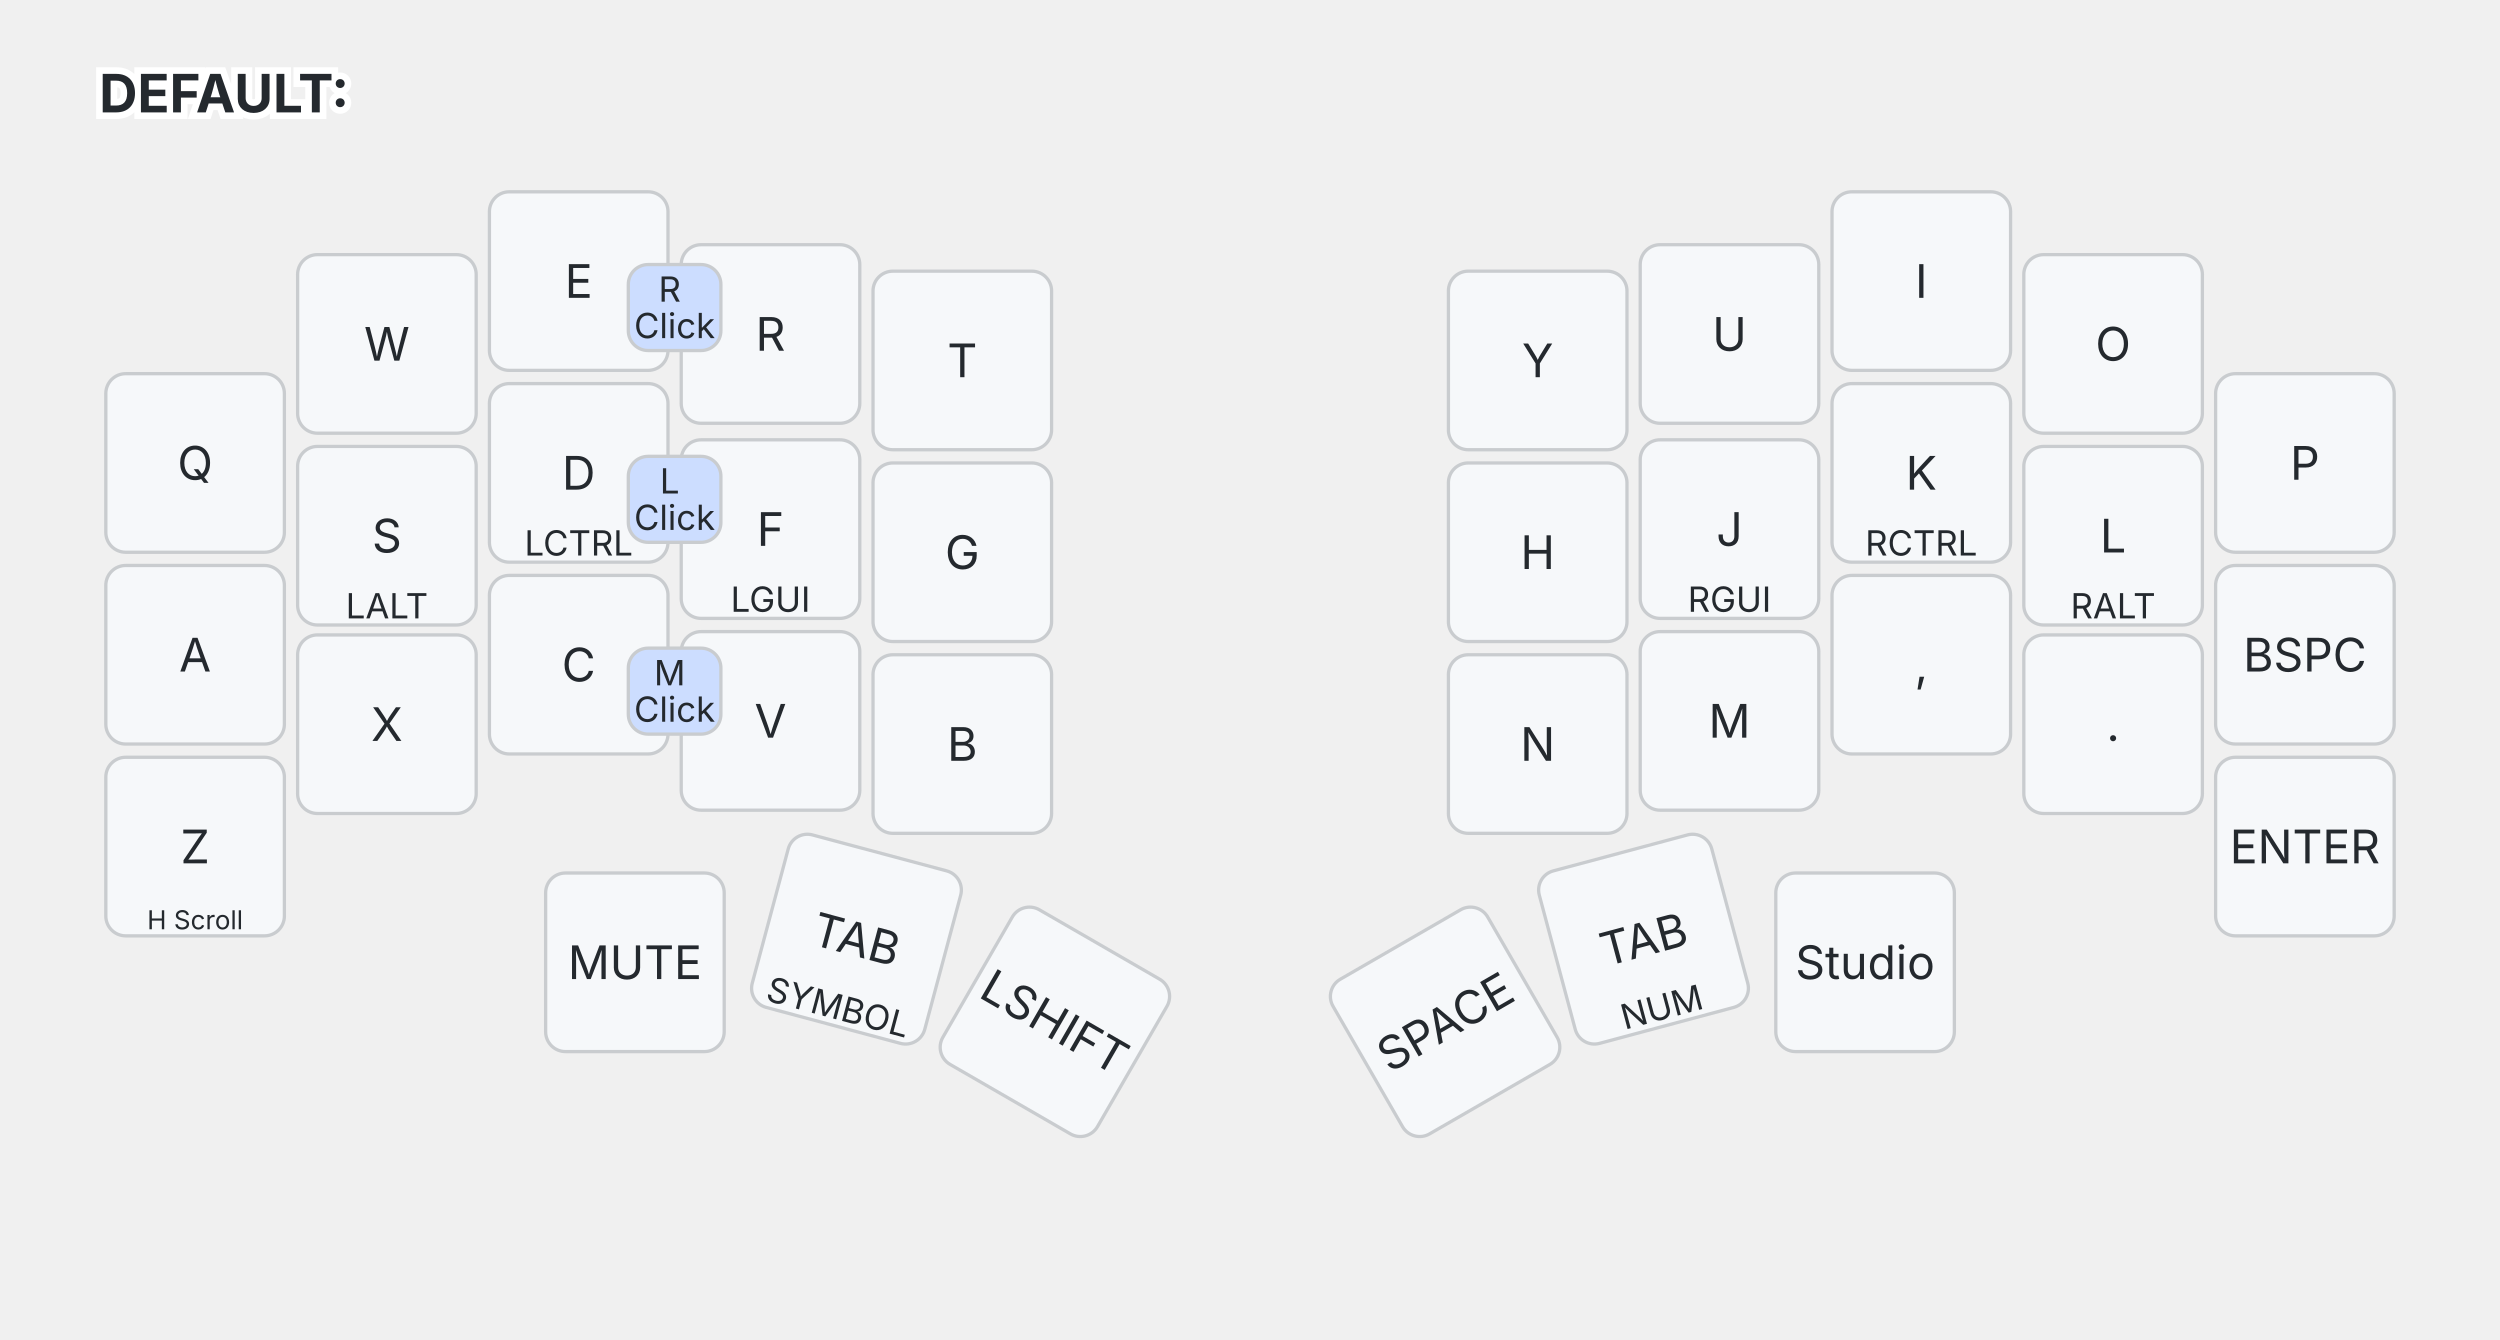
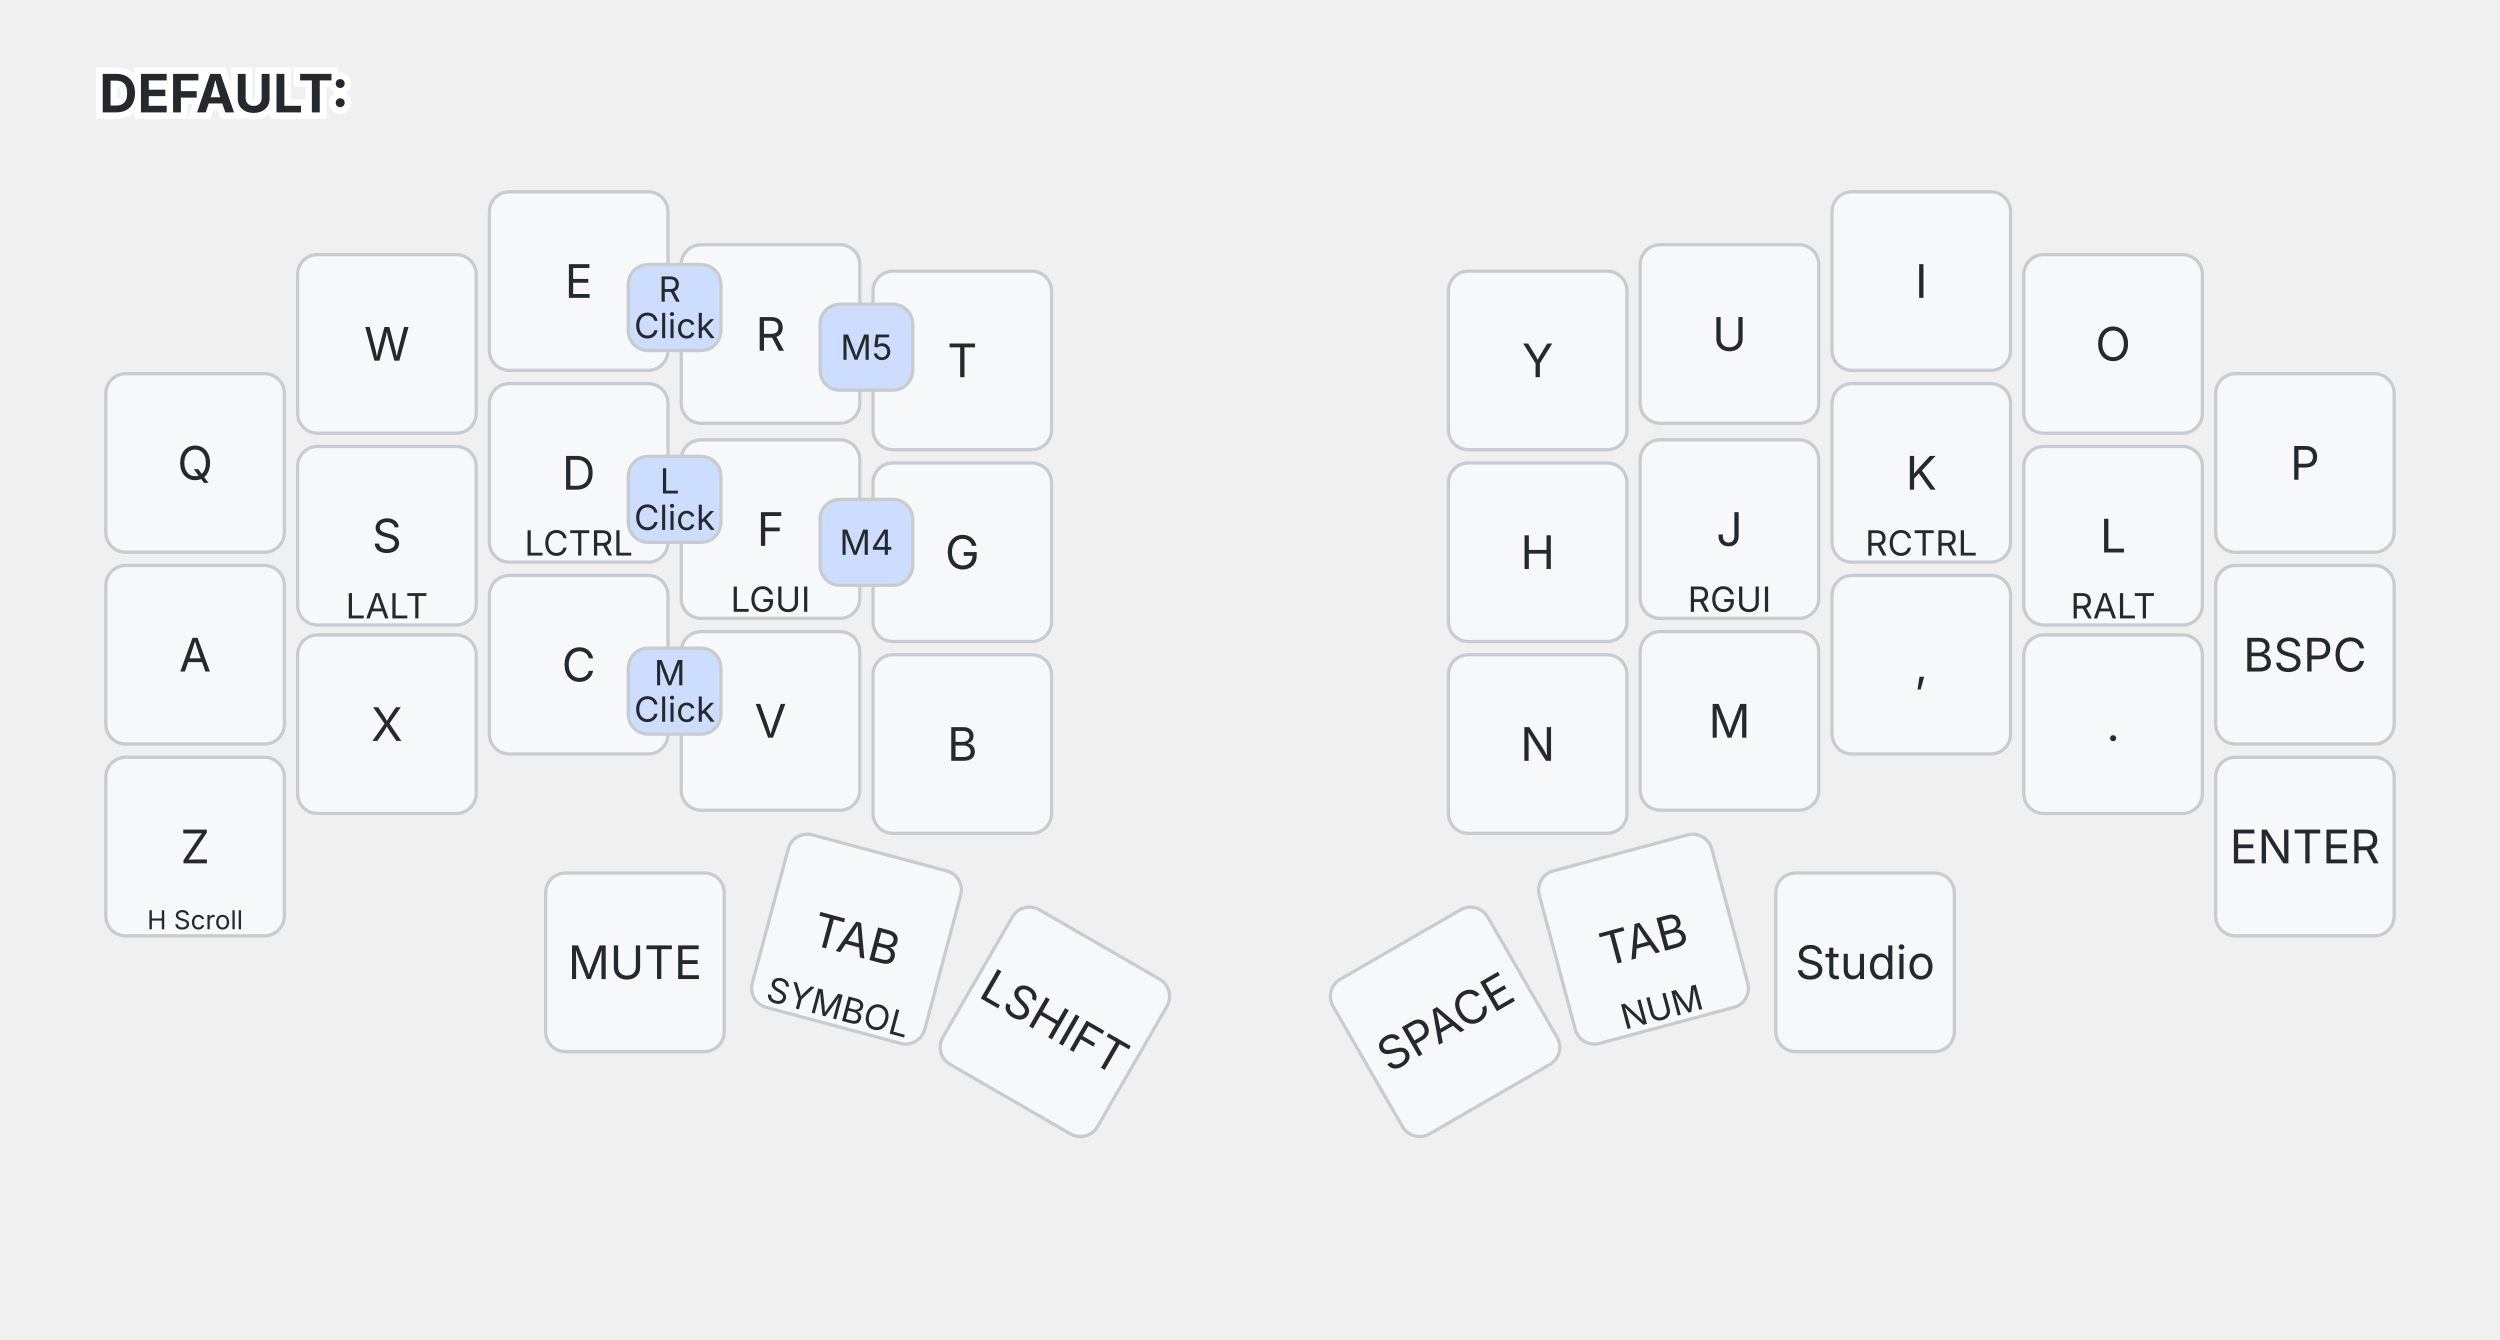
<svg xmlns="http://www.w3.org/2000/svg" width="756" height="405" viewBox="0 0 756 405" class="keymap">
  <style>/* inherit to force styles through use tags */
svg path {
    fill: inherit;
}

/* font and background color specifications */
svg.keymap {
    font-family: SFMono-Regular,Consolas,Liberation Mono,Menlo,monospace;
    font-size: 14px;
    font-kerning: normal;
    text-rendering: optimizeLegibility;
    fill: #24292e;
}

/* default key styling */
rect.key {
    fill: #f6f8fa;
}

rect.key, rect.combo {
    stroke: #c9cccf;
    stroke-width: 1;
}

/* default key side styling, only used is draw_key_sides is set */
rect.side {
    filter: brightness(90%);
}

/* color accent for combo boxes */
rect.combo, rect.combo-separate {
    fill: #cdf;
}

/* color accent for held keys */
rect.held, rect.combo.held {
    fill: #fdd;
}

/* color accent for ghost (optional) keys */
rect.ghost, rect.combo.ghost {
    stroke-dasharray: 4, 4;
    stroke-width: 2;
}

text {
    text-anchor: middle;
    dominant-baseline: middle;
}

/* styling for layer labels */
text.label {
    font-weight: bold;
    text-anchor: start;
    stroke: white;
    stroke-width: 4;
    paint-order: stroke;
}

/* styling for optional footer */
text.footer {
    text-anchor: end;
    dominant-baseline: auto;
    stroke: white;
    stroke-width: 4;
    paint-order: stroke;
}

/* styling for combo tap, and key non-tap label text */
text.combo, text.hold, text.shifted, text.left, text.right, text.tl, text.tr, text.bl, text.br {
    font-size: 11px;
}

text.hold, text.bl, text.br {
    text-anchor: middle;
    dominant-baseline: auto;
}

text.shifted, text.tl, text.tr {
    text-anchor: middle;
    dominant-baseline: hanging;
}

text.left, text.tl, text.bl {
    text-anchor: start;
}

text.right, text.tr, text.br {
    text-anchor: end;
}

text.layer-activator {
    text-decoration: underline;
}

/* styling for hold/shifted label text in combo box */
text.combo.hold, text.combo.shifted, text.combo.left, text.combo.right {
    font-size: 8px;
}

/* lighter symbol for transparent keys */
text.trans {
    fill: #7b7e81;
}

/* styling for combo dendrons */
path.combo {
    stroke-width: 1;
    stroke: gray;
    fill: none;
}

/* Start Tabler Icons Cleanup */
/* cannot use height/width with glyphs */
.icon-tabler &gt; path {
    fill: inherit;
    stroke: inherit;
    stroke-width: 2;
}
/* hide tabler's default box */
.icon-tabler &gt; path[stroke="none"][fill="none"] {
    visibility: hidden;
}
/* End Tabler Icons Cleanup */

svg.keymap {
  font-family: Inter, "Segoe UI", Arial, sans-serif;
  font-size: 14px;
  letter-spacing: 0;
}
text.combo,
text.hold,
text.shifted,
text.left,
text.right,
text.tl,
text.tr,
text.bl,
text.br {
  font-size: 10.5px;
}
text.label {
  font-size: 16px;
}
</style>
  <g transform="translate(30, 0)" class="layer-DEFAULT">
    <text x="0" y="28" class="label" id="DEFAULT">DEFAULT:</text>
    <g transform="translate(0, 56)">
      <g transform="translate(29, 84)" class="key keypos-0">
        <rect rx="6" ry="6" x="-27" y="-27" width="54" height="54" class="key" />
        <text x="0" y="0" class="key tap">Q</text>
      </g>
      <g transform="translate(87, 48)" class="key keypos-1">
        <rect rx="6" ry="6" x="-27" y="-27" width="54" height="54" class="key" />
        <text x="0" y="0" class="key tap">W</text>
      </g>
      <g transform="translate(145, 29)" class="key keypos-2">
        <rect rx="6" ry="6" x="-27" y="-27" width="54" height="54" class="key" />
        <text x="0" y="0" class="key tap">E</text>
      </g>
      <g transform="translate(203, 45)" class="key keypos-3">
        <rect rx="6" ry="6" x="-27" y="-27" width="54" height="54" class="key" />
        <text x="0" y="0" class="key tap">R</text>
      </g>
      <g transform="translate(261, 53)" class="key keypos-4">
        <rect rx="6" ry="6" x="-27" y="-27" width="54" height="54" class="key" />
        <text x="0" y="0" class="key tap">T</text>
      </g>
      <g transform="translate(435, 53)" class="key keypos-5">
        <rect rx="6" ry="6" x="-27" y="-27" width="54" height="54" class="key" />
        <text x="0" y="0" class="key tap">Y</text>
      </g>
      <g transform="translate(493, 45)" class="key keypos-6">
        <rect rx="6" ry="6" x="-27" y="-27" width="54" height="54" class="key" />
        <text x="0" y="0" class="key tap">U</text>
      </g>
      <g transform="translate(551, 29)" class="key keypos-7">
        <rect rx="6" ry="6" x="-27" y="-27" width="54" height="54" class="key" />
        <text x="0" y="0" class="key tap">I</text>
      </g>
      <g transform="translate(609, 48)" class="key keypos-8">
        <rect rx="6" ry="6" x="-27" y="-27" width="54" height="54" class="key" />
        <text x="0" y="0" class="key tap">O</text>
      </g>
      <g transform="translate(667, 84)" class="key keypos-9">
        <rect rx="6" ry="6" x="-27" y="-27" width="54" height="54" class="key" />
        <text x="0" y="0" class="key tap">P</text>
      </g>
      <g transform="translate(29, 142)" class="key keypos-10">
        <rect rx="6" ry="6" x="-27" y="-27" width="54" height="54" class="key" />
        <text x="0" y="0" class="key tap">A</text>
      </g>
      <g transform="translate(87, 106)" class="key keypos-11">
        <rect rx="6" ry="6" x="-27" y="-27" width="54" height="54" class="key" />
        <text x="0" y="0" class="key tap">S</text>
        <text x="0" y="25" class="key hold">LALT</text>
      </g>
      <g transform="translate(145, 87)" class="key keypos-12">
        <rect rx="6" ry="6" x="-27" y="-27" width="54" height="54" class="key" />
        <text x="0" y="0" class="key tap">D</text>
        <text x="0" y="25" class="key hold">LCTRL</text>
      </g>
      <g transform="translate(203, 104)" class="key keypos-13">
        <rect rx="6" ry="6" x="-27" y="-27" width="54" height="54" class="key" />
        <text x="0" y="0" class="key tap">F</text>
        <text x="0" y="25" class="key hold">LGUI</text>
      </g>
      <g transform="translate(261, 111)" class="key keypos-14">
        <rect rx="6" ry="6" x="-27" y="-27" width="54" height="54" class="key" />
        <text x="0" y="0" class="key tap">G</text>
      </g>
      <g transform="translate(435, 111)" class="key keypos-15">
        <rect rx="6" ry="6" x="-27" y="-27" width="54" height="54" class="key" />
        <text x="0" y="0" class="key tap">H</text>
      </g>
      <g transform="translate(493, 104)" class="key keypos-16">
        <rect rx="6" ry="6" x="-27" y="-27" width="54" height="54" class="key" />
        <text x="0" y="0" class="key tap">J</text>
        <text x="0" y="25" class="key hold">RGUI</text>
      </g>
      <g transform="translate(551, 87)" class="key keypos-17">
        <rect rx="6" ry="6" x="-27" y="-27" width="54" height="54" class="key" />
        <text x="0" y="0" class="key tap">K</text>
        <text x="0" y="25" class="key hold">RCTRL</text>
      </g>
      <g transform="translate(609, 106)" class="key keypos-18">
        <rect rx="6" ry="6" x="-27" y="-27" width="54" height="54" class="key" />
        <text x="0" y="0" class="key tap">L</text>
        <text x="0" y="25" class="key hold">RALT</text>
      </g>
      <g transform="translate(667, 142)" class="key keypos-19">
        <rect rx="6" ry="6" x="-27" y="-27" width="54" height="54" class="key" />
        <text x="0" y="0" class="key tap">BSPC</text>
      </g>
      <g transform="translate(29, 200)" class="key keypos-20">
        <rect rx="6" ry="6" x="-27" y="-27" width="54" height="54" class="key" />
        <text x="0" y="0" class="key tap">Z</text>
        <text x="0" y="25" class="key hold">
          <tspan style="font-size: 75%">H Scroll</tspan>
        </text>
      </g>
      <g transform="translate(87, 163)" class="key keypos-21">
        <rect rx="6" ry="6" x="-27" y="-27" width="54" height="54" class="key" />
        <text x="0" y="0" class="key tap">X</text>
      </g>
      <g transform="translate(145, 145)" class="key keypos-22">
        <rect rx="6" ry="6" x="-27" y="-27" width="54" height="54" class="key" />
        <text x="0" y="0" class="key tap">C</text>
      </g>
      <g transform="translate(203, 162)" class="key keypos-23">
        <rect rx="6" ry="6" x="-27" y="-27" width="54" height="54" class="key" />
        <text x="0" y="0" class="key tap">V</text>
      </g>
      <g transform="translate(261, 169)" class="key keypos-24">
        <rect rx="6" ry="6" x="-27" y="-27" width="54" height="54" class="key" />
        <text x="0" y="0" class="key tap">B</text>
      </g>
      <g transform="translate(435, 169)" class="key keypos-25">
        <rect rx="6" ry="6" x="-27" y="-27" width="54" height="54" class="key" />
        <text x="0" y="0" class="key tap">N</text>
      </g>
      <g transform="translate(493, 162)" class="key keypos-26">
        <rect rx="6" ry="6" x="-27" y="-27" width="54" height="54" class="key" />
        <text x="0" y="0" class="key tap">M</text>
      </g>
      <g transform="translate(551, 145)" class="key keypos-27">
        <rect rx="6" ry="6" x="-27" y="-27" width="54" height="54" class="key" />
        <text x="0" y="0" class="key tap">,</text>
      </g>
      <g transform="translate(609, 163)" class="key keypos-28">
        <rect rx="6" ry="6" x="-27" y="-27" width="54" height="54" class="key" />
        <text x="0" y="0" class="key tap">.</text>
      </g>
      <g transform="translate(667, 200)" class="key keypos-29">
        <rect rx="6" ry="6" x="-27" y="-27" width="54" height="54" class="key" />
        <text x="0" y="0" class="key tap">ENTER</text>
      </g>
      <g transform="translate(162, 235)" class="key keypos-30">
        <rect rx="6" ry="6" x="-27" y="-27" width="54" height="54" class="key" />
        <text x="0" y="0" class="key tap">MUTE</text>
      </g>
      <g transform="translate(229, 228) rotate(15.0)" class="key keypos-31">
        <rect rx="6" ry="6" x="-27" y="-27" width="54" height="54" class="key" />
        <text x="0" y="0" class="key tap">TAB</text>
        <text x="0" y="25" class="key hold">SYMBOL</text>
      </g>
      <g transform="translate(289, 253) rotate(30.0)" class="key keypos-32">
        <rect rx="6" ry="6" x="-27" y="-27" width="54" height="54" class="key" />
        <text x="0" y="0" class="key tap">LSHIFT</text>
      </g>
      <g transform="translate(407, 253) rotate(-30.0)" class="key keypos-33">
        <rect rx="6" ry="6" x="-27" y="-27" width="54" height="54" class="key" />
        <text x="0" y="0" class="key tap">SPACE</text>
      </g>
      <g transform="translate(467, 228) rotate(-15.0)" class="key keypos-34">
        <rect rx="6" ry="6" x="-27" y="-27" width="54" height="54" class="key" />
        <text x="0" y="0" class="key tap">TAB</text>
        <text x="0" y="25" class="key hold">NUM</text>
      </g>
      <g transform="translate(534, 235)" class="key keypos-35">
        <rect rx="6" ry="6" x="-27" y="-27" width="54" height="54" class="key" />
        <text x="0" y="0" class="key tap">Studio</text>
      </g>
      <g class="combo combopos-0">
        <rect rx="6" ry="6" x="160" y="24" width="28" height="26" class="combo" />
        <text x="174" y="37" class="combo tap">
          <tspan x="174" dy="-0.53em">R</tspan>
          <tspan x="174" dy="1.05em">Click</tspan>
        </text>
      </g>
      <g class="combo combopos-1">
+         <rect rx="6" ry="6" x="218" y="36" width="28" height="26" class="combo" />
+         <text x="232" y="49" class="combo tap">M5</text>
+       </g>
+       <g class="combo combopos-2">
        <rect rx="6" ry="6" x="160" y="82" width="28" height="26" class="combo" />
        <text x="174" y="95" class="combo tap">
          <tspan x="174" dy="-0.53em">L</tspan>
          <tspan x="174" dy="1.05em">Click</tspan>
        </text>
      </g>
-       <g class="combo combopos-2">
+       <g class="combo combopos-3">
+         <rect rx="6" ry="6" x="218" y="95" width="28" height="26" class="combo" />
+         <text x="232" y="108" class="combo tap">M4</text>
+       </g>
+       <g class="combo combopos-4">
        <rect rx="6" ry="6" x="160" y="140" width="28" height="26" class="combo" />
        <text x="174" y="153" class="combo tap">
          <tspan x="174" dy="-0.53em">M</tspan>
          <tspan x="174" dy="1.05em">Click</tspan>
        </text>
      </g>
    </g>
  </g>
</svg>
